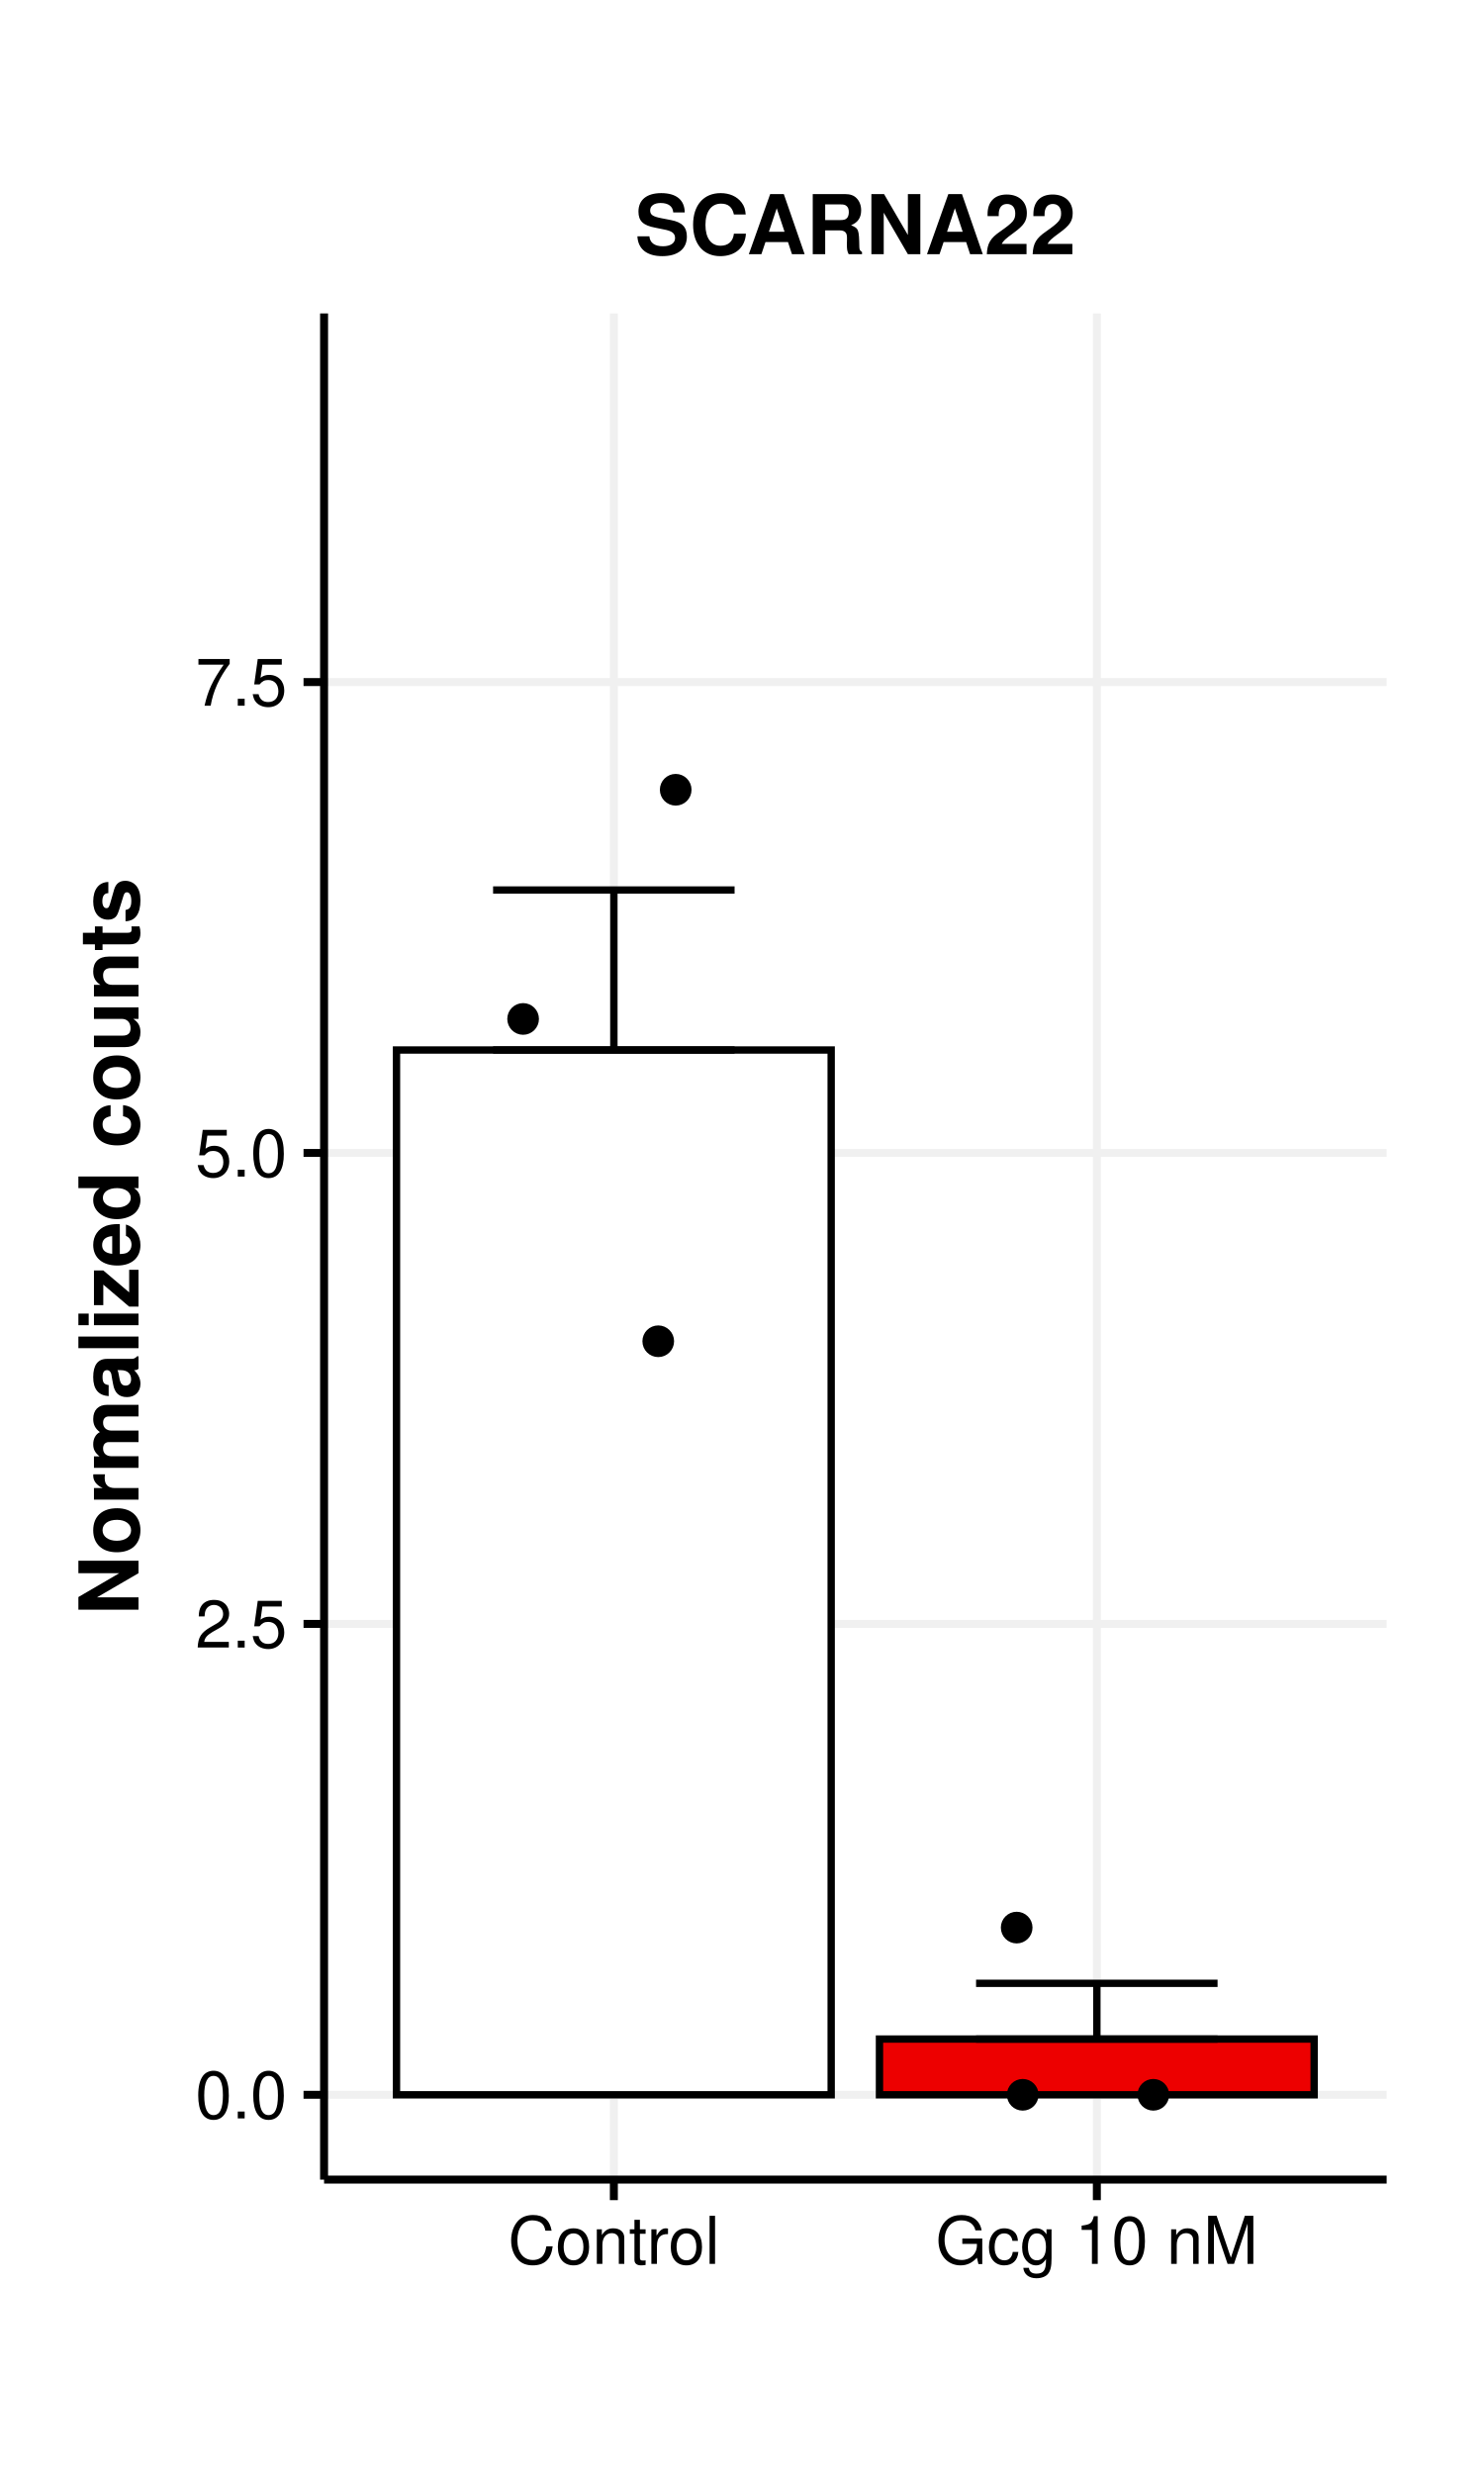
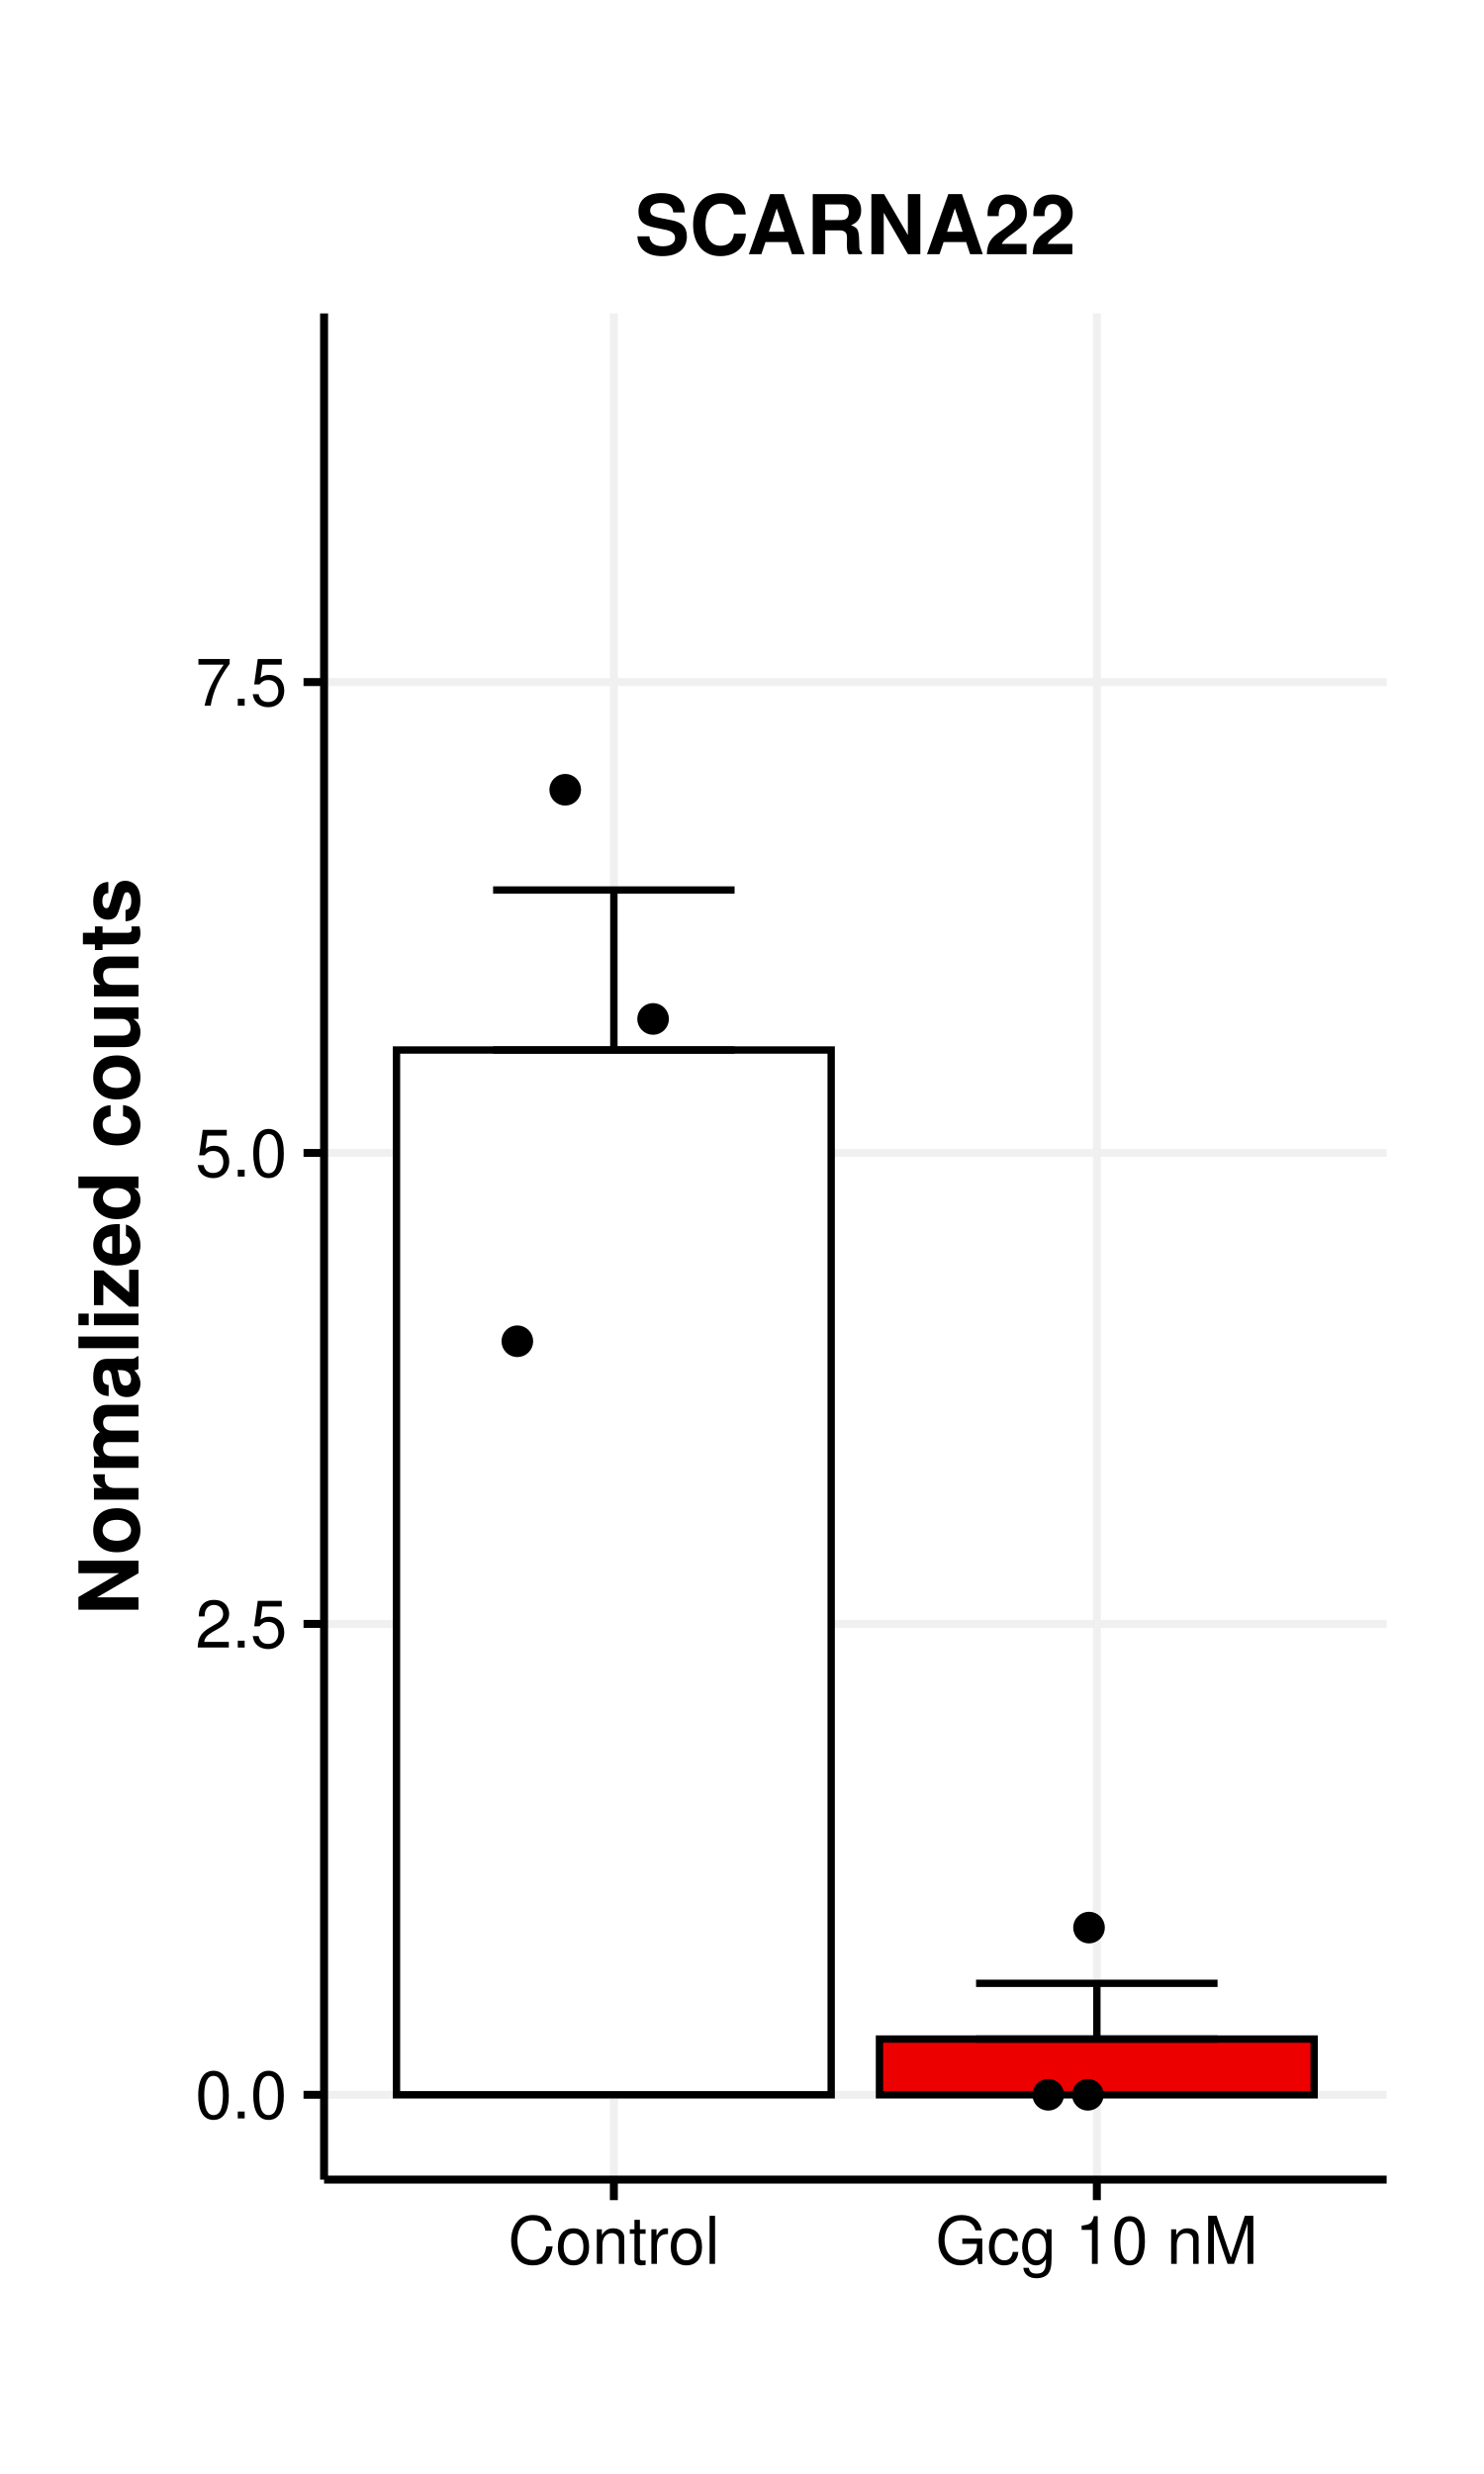
<svg xmlns="http://www.w3.org/2000/svg" class="svglite" width="216.00pt" height="360.00pt" viewBox="0 0 216.00 360.00">
  <defs>
    <style type="text/css">
    .svglite line, .svglite polyline, .svglite polygon, .svglite path, .svglite rect, .svglite circle {
      fill: none;
      stroke: #000000;
      stroke-linecap: round;
      stroke-linejoin: round;
      stroke-miterlimit: 10.00;
    }
    .svglite text {
      white-space: pre;
    }
  </style>
  </defs>
  <rect width="100%" height="100%" style="stroke: none; fill: #FFFFFF;" />
  <defs>
    <clipPath id="cpMC4wMHwyMTYuMDB8MC4wMHwzNjAuMDA=">
      <rect x="0.00" y="0.00" width="216.00" height="360.00" />
    </clipPath>
  </defs>
  <g clip-path="url(#cpMC4wMHwyMTYuMDB8MC4wMHwzNjAuMDA=)">
    <rect x="0" y="0.00" width="216.00" height="360.00" style="stroke-width: 1.16; stroke: none; fill: #FFFFFF;" />
  </g>
  <defs>
    <clipPath id="cpNDcuMTd8MjAxLjgzfDQ1LjYxfDMxNy4xNg==">
      <rect x="47.17" y="45.61" width="154.66" height="271.55" />
    </clipPath>
  </defs>
  <g clip-path="url(#cpNDcuMTd8MjAxLjgzfDQ1LjYxfDMxNy4xNg==)">
    <rect x="47.17" y="45.61" width="154.66" height="271.55" style="stroke-width: 1.16; stroke: none; fill: #FFFFFF;" />
    <polyline points="47.17,304.82 201.83,304.82 " style="stroke-width: 1.16; stroke: #F0F0F0; stroke-linecap: butt;" />
    <polyline points="47.17,236.30 201.83,236.30 " style="stroke-width: 1.16; stroke: #F0F0F0; stroke-linecap: butt;" />
    <polyline points="47.17,167.77 201.83,167.77 " style="stroke-width: 1.16; stroke: #F0F0F0; stroke-linecap: butt;" />
    <polyline points="47.17,99.25 201.83,99.25 " style="stroke-width: 1.16; stroke: #F0F0F0; stroke-linecap: butt;" />
    <polyline points="89.35,317.16 89.35,45.61 " style="stroke-width: 1.16; stroke: #F0F0F0; stroke-linecap: butt;" />
    <polyline points="159.65,317.16 159.65,45.61 " style="stroke-width: 1.16; stroke: #F0F0F0; stroke-linecap: butt;" />
    <rect x="57.71" y="152.79" width="63.27" height="152.03" style="stroke-width: 1.07; stroke-linecap: butt; stroke-linejoin: miter; fill: #FFFFFF;" />
    <rect x="128.01" y="296.71" width="63.27" height="8.11" style="stroke-width: 1.07; stroke-linecap: butt; stroke-linejoin: miter; fill: #ED0000;" />
    <polyline points="71.77,129.51 106.92,129.51 " style="stroke-width: 1.07; stroke-linecap: butt;" />
    <polyline points="89.35,129.51 89.35,152.79 " style="stroke-width: 1.07; stroke-linecap: butt;" />
    <polyline points="71.77,152.79 106.92,152.79 " style="stroke-width: 1.07; stroke-linecap: butt;" />
    <polyline points="142.07,288.60 177.22,288.60 " style="stroke-width: 1.07; stroke-linecap: butt;" />
    <polyline points="159.65,288.60 159.65,296.71 " style="stroke-width: 1.07; stroke-linecap: butt;" />
    <polyline points="142.07,296.71 177.22,296.71 " style="stroke-width: 1.07; stroke-linecap: butt;" />
-     <circle cx="167.87" cy="304.82" r="1.95" style="stroke-width: 0.71; fill: #000000;" />
-     <circle cx="148.86" cy="304.82" r="1.95" style="stroke-width: 0.71; fill: #000000;" />
-     <circle cx="147.98" cy="280.49" r="1.95" style="stroke-width: 0.71; fill: #000000;" />
-     <circle cx="76.14" cy="148.27" r="1.95" style="stroke-width: 0.71; fill: #000000;" />
-     <circle cx="98.35" cy="114.92" r="1.95" style="stroke-width: 0.71; fill: #000000;" />
-     <circle cx="95.81" cy="195.17" r="1.95" style="stroke-width: 0.71; fill: #000000;" />
+     <circle cx="158.34" cy="304.82" r="1.95" style="stroke-width: 0.71; fill: #000000;" />
+     <circle cx="152.57" cy="304.82" r="1.95" style="stroke-width: 0.71; fill: #000000;" />
+     <circle cx="158.51" cy="280.49" r="1.95" style="stroke-width: 0.71; fill: #000000;" />
+     <circle cx="95.06" cy="148.27" r="1.95" style="stroke-width: 0.71; fill: #000000;" />
+     <circle cx="82.27" cy="114.92" r="1.95" style="stroke-width: 0.71; fill: #000000;" />
+     <circle cx="75.30" cy="195.17" r="1.95" style="stroke-width: 0.71; fill: #000000;" />
    <rect x="47.17" y="45.61" width="154.66" height="271.55" style="stroke-width: 1.16; stroke: none;" />
  </g>
  <g clip-path="url(#cpMC4wMHwyMTYuMDB8MC4wMHwzNjAuMDA=)">
    <polyline points="47.17,317.16 47.17,45.61 " style="stroke-width: 1.16; stroke-linecap: butt;" />
    <text x="41.79" y="308.26" text-anchor="end" style="font-size: 9.60px; font-family: &quot;Helvetica&quot;;" textLength="13.33px" lengthAdjust="spacingAndGlyphs">0.0</text>
    <text x="41.79" y="239.74" text-anchor="end" style="font-size: 9.60px; font-family: &quot;Helvetica&quot;;" textLength="13.33px" lengthAdjust="spacingAndGlyphs">2.5</text>
    <text x="41.79" y="171.21" text-anchor="end" style="font-size: 9.60px; font-family: &quot;Helvetica&quot;;" textLength="13.33px" lengthAdjust="spacingAndGlyphs">5.0</text>
    <text x="41.79" y="102.69" text-anchor="end" style="font-size: 9.60px; font-family: &quot;Helvetica&quot;;" textLength="13.33px" lengthAdjust="spacingAndGlyphs">7.5</text>
    <polyline points="44.18,304.82 47.17,304.82 " style="stroke-width: 1.16; stroke-linecap: butt;" />
    <polyline points="44.18,236.30 47.17,236.30 " style="stroke-width: 1.16; stroke-linecap: butt;" />
    <polyline points="44.18,167.77 47.17,167.77 " style="stroke-width: 1.16; stroke-linecap: butt;" />
    <polyline points="44.18,99.25 47.17,99.25 " style="stroke-width: 1.16; stroke-linecap: butt;" />
    <polyline points="47.17,317.16 201.83,317.16 " style="stroke-width: 1.16; stroke-linecap: butt;" />
    <polyline points="89.35,320.15 89.35,317.16 " style="stroke-width: 1.16; stroke-linecap: butt;" />
    <polyline points="159.65,320.15 159.65,317.16 " style="stroke-width: 1.16; stroke-linecap: butt;" />
    <text x="89.35" y="329.42" text-anchor="middle" style="font-size: 9.60px; font-family: &quot;Helvetica&quot;;" textLength="30.92px" lengthAdjust="spacingAndGlyphs">Control</text>
    <text x="159.65" y="329.42" text-anchor="middle" style="font-size: 9.60px; font-family: &quot;Helvetica&quot;;" textLength="46.92px" lengthAdjust="spacingAndGlyphs">Gcg 10 nM</text>
    <text transform="translate(20.16,181.39) rotate(-90)" text-anchor="middle" style="font-size: 12.00px; font-weight: bold; font-family: &quot;Helvetica&quot;;" textLength="107.35px" lengthAdjust="spacingAndGlyphs">Normalized counts</text>
    <text x="124.50" y="36.99" text-anchor="middle" style="font-size: 12.00px; font-weight: bold; font-family: &quot;Helvetica&quot;;" textLength="64.70px" lengthAdjust="spacingAndGlyphs">SCARNA22</text>
  </g>
</svg>
